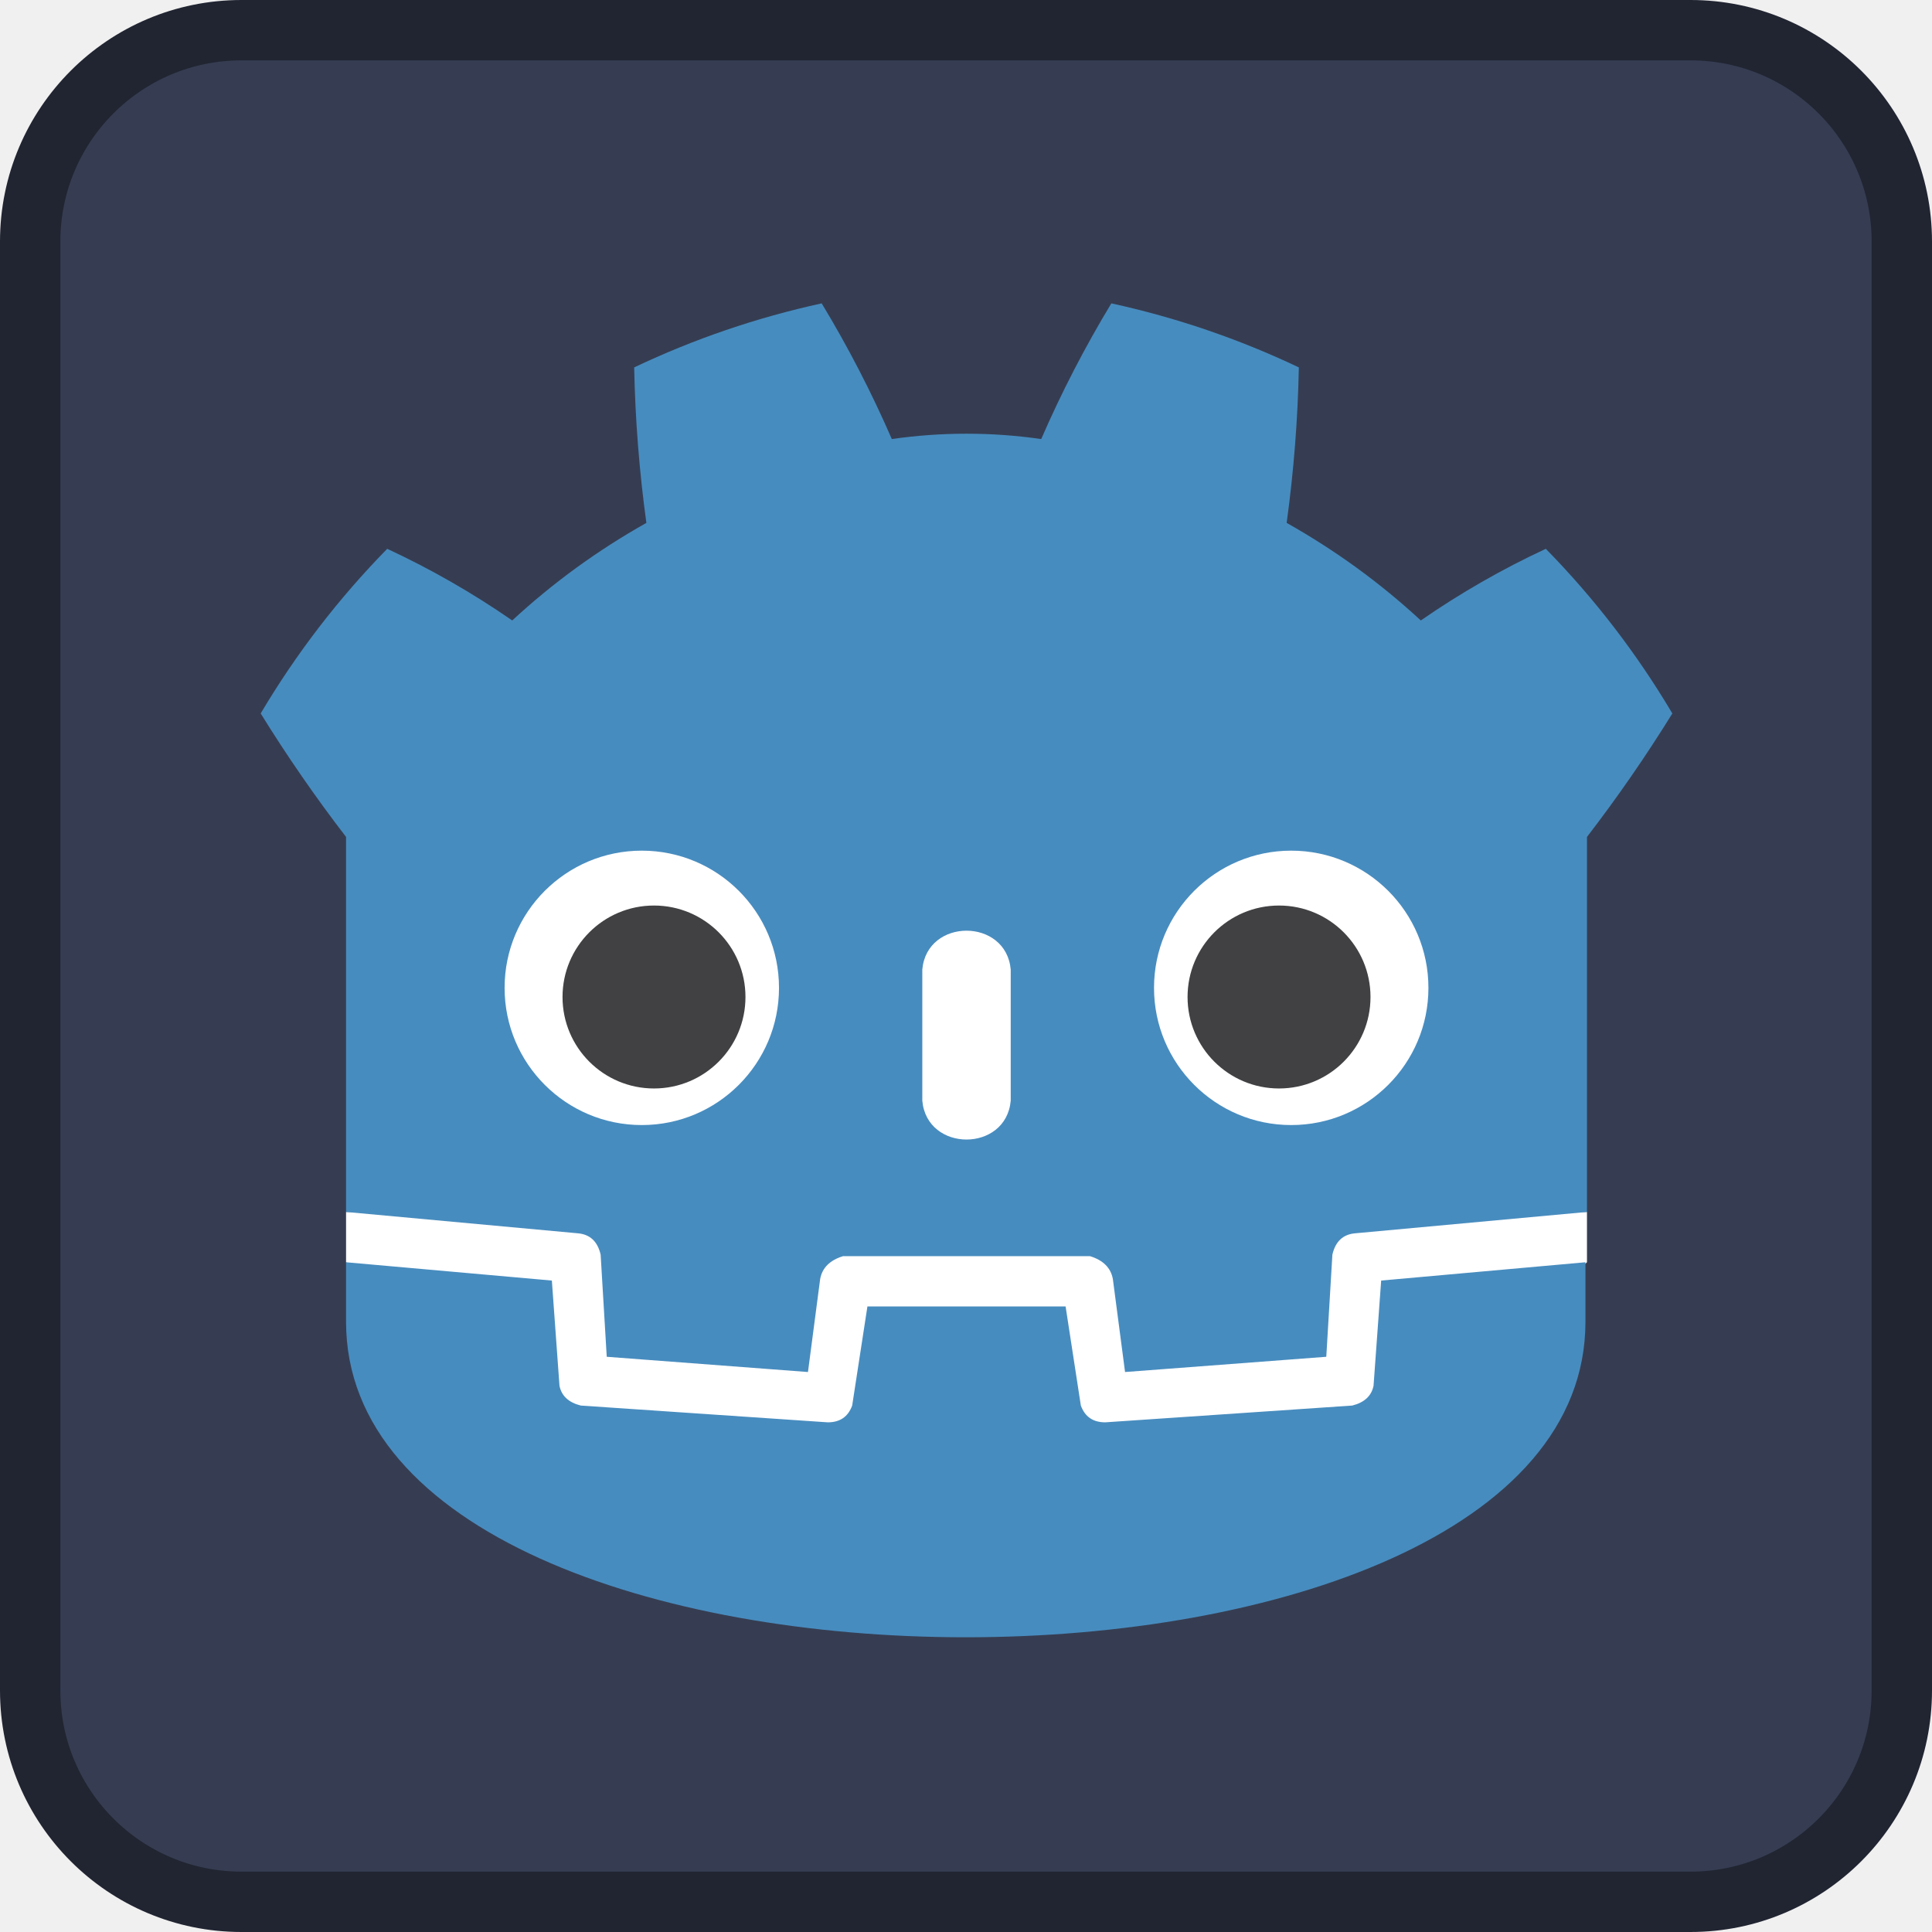
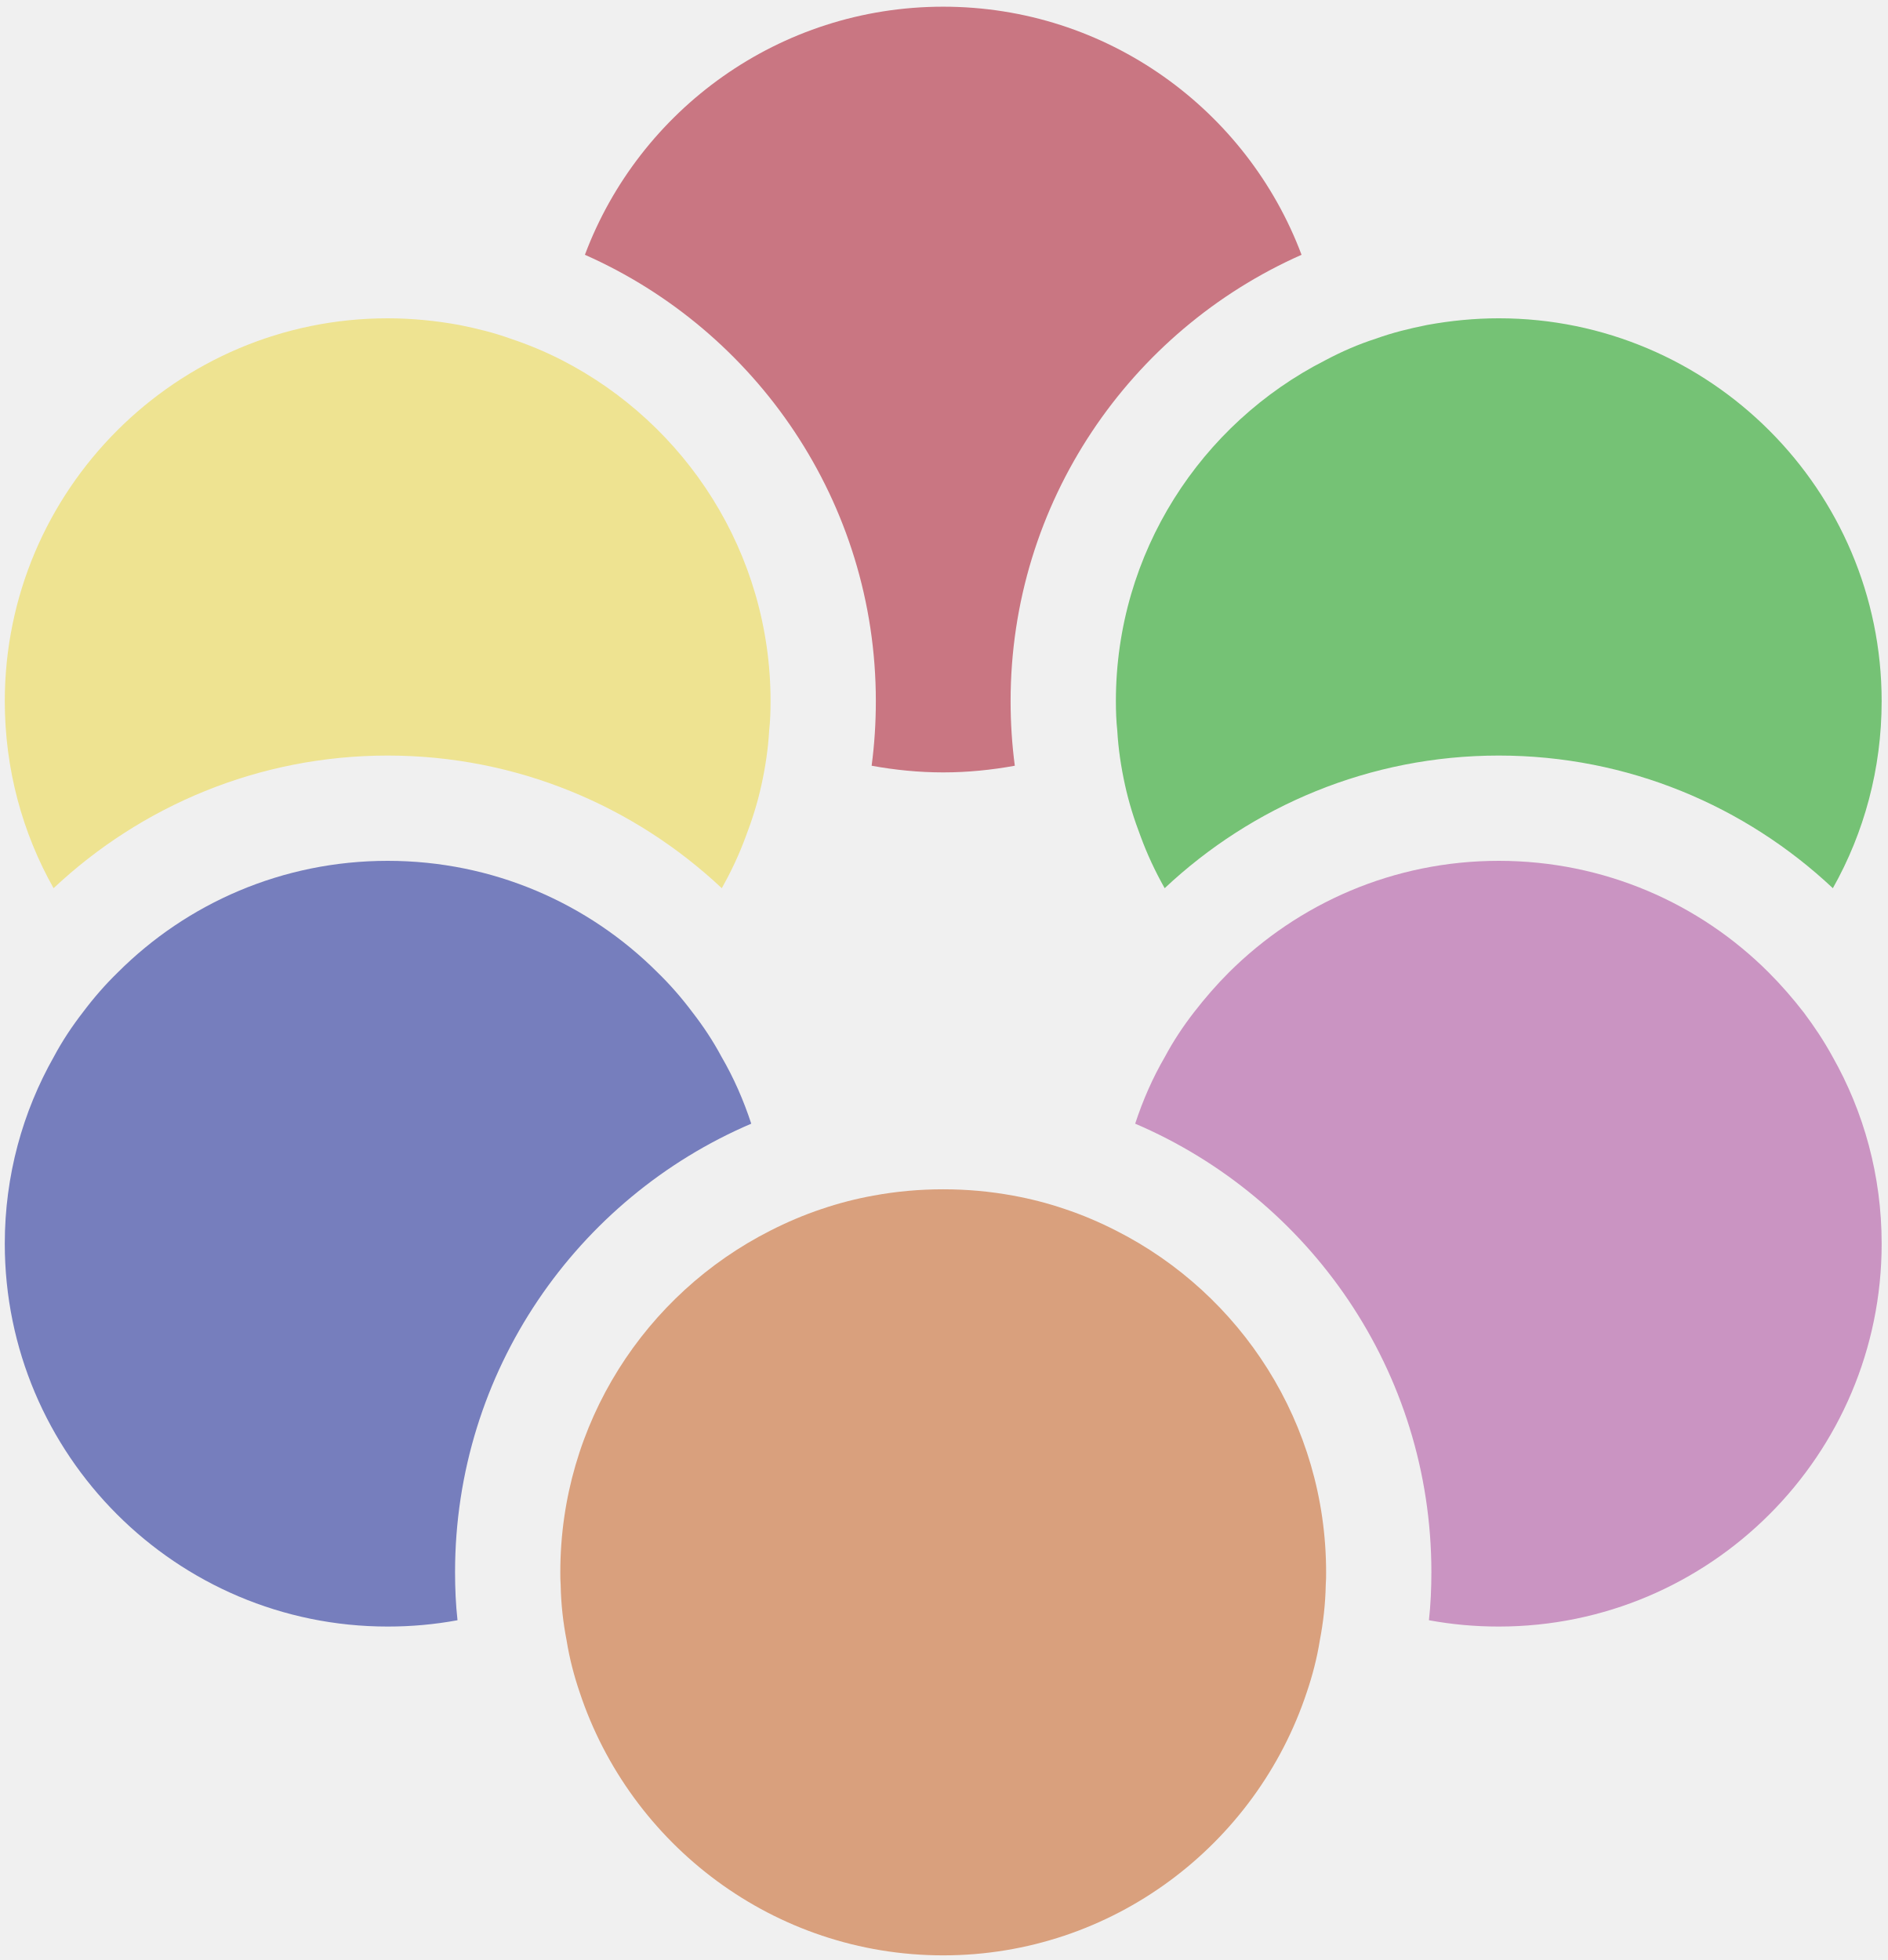
- <svg xmlns="http://www.w3.org/2000/svg" height="128" width="128">
-   <rect x="2" y="2" width="124" height="124" rx="14" fill="#363d52" stroke="#212532" stroke-width="4" />
-   <g transform="scale(.101) translate(122 122)">
-     <g fill="#fff">
-       <path d="M105 673v33q407 354 814 0v-33z" />
-       <path fill="#478cbf" d="m105 673 152 14q12 1 15 14l4 67 132 10 8-61q2-11 15-15h162q13 4 15 15l8 61 132-10 4-67q3-13 15-14l152-14V427q30-39 56-81-35-59-83-108-43 20-82 47-40-37-88-64 7-51 8-102-59-28-123-42-26 43-46 89-49-7-98 0-20-46-46-89-64 14-123 42 1 51 8 102-48 27-88 64-39-27-82-47-48 49-83 108 26 42 56 81zm0 33v39c0 276 813 276 813 0v-39l-134 12-5 69q-2 10-14 13l-162 11q-12 0-16-11l-10-65H447l-10 65q-4 11-16 11l-162-11q-12-3-14-13l-5-69z" />
-       <path d="M483 600c3 34 55 34 58 0v-86c-3-34-55-34-58 0z" />
-       <circle cx="725" cy="526" r="90" />
-       <circle cx="299" cy="526" r="90" />
-     </g>
-     <g fill="#414042">
-       <circle cx="307" cy="532" r="60" />
-       <circle cx="717" cy="532" r="60" />
-     </g>
+ <svg xmlns="http://www.w3.org/2000/svg" version="1.1" id="Layer_1" x="0px" y="0px" viewBox="0 0 2034 2112" style="enable-background:new 0 0 2034 2112;" xml:space="preserve">
+   <style type="text/css">
+ 	.st0{fill:#C97682;}
+ 	.st1{fill:#75C275;}
+ 	.st2{fill:#EEE391;}
+ 	.st3{fill:#CA94C2;}
+ 	.st4{fill:#767EBD;}
+ 	.st5{fill:#D9A07D;}
+ </style>
+   <g>
+     <path class="st0" d="M943.7,755.54c0,23.44-1.51,46.89-4.54,69.58c24.96,4.54,50.67,7.18,77.14,7.18s52.18-2.65,77.14-7.18   c-3.02-22.69-4.54-46.13-4.54-69.58c0-214.4,128.95-399.31,313.48-480.99C1343.76,118.38,1192.89,7.21,1016.3,7.21   S688.83,118.38,630.22,274.55C814.75,356.23,943.7,541.14,943.7,755.54z" />
+     <path class="st1" d="M1202.34,755.54c0,10.59,0.38,21.55,1.51,31.76c1.13,20.04,4.16,39.7,8.32,58.61   c4.16,18.91,9.83,37.06,16.64,54.83c7.18,19.66,15.88,38.19,26.09,56.34c94.16-88.49,220.83-142.93,359.99-142.93   s265.83,54.45,359.98,142.93c33.65-59.75,52.56-128.57,52.56-201.55c0-227.26-184.91-412.55-412.55-412.55   c-26.47,0-52.18,2.65-77.14,7.18c-18.91,3.78-37.44,8.32-55.21,14.75c-18.91,6.05-37.06,13.99-54.83,23.44   C1294.23,456.43,1202.34,595.59,1202.34,755.54z" />
+     <path class="st2" d="M417.71,814.15c139.15,0,265.83,54.45,359.99,142.93c10.21-18.15,18.91-36.68,26.09-56.34   c6.81-17.77,12.48-35.92,16.64-54.83s7.18-38.57,8.32-58.61c1.14-10.21,1.51-21.18,1.51-31.76c0-159.95-91.51-299.11-224.99-367.55   c-17.77-9.07-35.92-16.64-55.21-23.07c-17.77-6.43-36.3-10.97-55.21-14.75c-24.96-4.54-50.67-7.18-77.14-7.18   c-227.64,0-412.55,185.29-412.55,412.55c0,72.98,18.91,141.8,52.56,201.55C151.88,868.6,278.55,814.15,417.71,814.15z" />
+     <path class="st3" d="M1943.49,1090.95c-11.72-15.12-24.2-29.49-37.81-43.11c-74.49-74.49-177.35-120.25-290.79-120.25   s-215.92,45.75-290.79,120.25c-13.24,13.23-25.71,27.6-37.44,42.73c-11.72,15.12-22.31,31.01-31.39,48.02   c-13.23,22.69-23.82,46.89-32.14,72.23c187.55,80.16,319.15,266.59,319.15,483.26c0,17.4-0.75,34.79-2.64,51.8   c24.58,4.54,49.54,6.81,75.25,6.81c227.64,0,412.55-184.91,412.55-412.55c0-73.36-19.29-142.18-52.94-201.55   C1965.42,1121.95,1954.83,1106.07,1943.49,1090.95z" />
+     <path class="st4" d="M809.46,1210.82c-8.32-25.34-18.91-49.54-32.14-72.23c-9.07-17.02-19.66-32.9-31.39-48.02   c-11.34-15.13-23.82-29.5-37.44-42.73C634,973.35,531.15,927.59,417.71,927.59s-216.29,45.75-290.79,120.25   c-13.61,13.23-26.09,27.6-37.44,42.73c-11.72,15.12-22.31,31.01-31.39,48.02c-33.65,59.37-52.94,128.19-52.94,201.55   c0,227.64,184.91,412.55,412.55,412.55c25.71,0,50.67-2.27,75.25-6.81c-1.89-17.02-2.64-34.41-2.64-51.8   C490.31,1477.4,621.9,1290.98,809.46,1210.82z" />
+     <path class="st5" d="M1202.72,1326.15c-17.77-9.07-36.3-17.02-55.59-23.44c-17.77-6.05-36.68-10.97-55.59-14.37   c-24.58-4.54-49.54-6.81-75.25-6.81s-50.67,2.27-75.25,6.81c-18.91,3.4-37.81,8.32-55.59,14.37   c-19.28,6.43-37.81,14.37-55.59,23.44c-134.24,68.06-226.13,207.6-226.13,367.93c0,4.54,0,9.45,0.38,13.99   c0.38,20.42,2.65,40.46,6.43,59.75c3.02,18.91,7.94,37.81,13.99,55.58C679,1987.89,834.04,2107,1016.3,2107   s337.3-119.11,391.75-283.6c6.05-17.77,10.97-36.68,13.99-55.58c3.78-19.66,6.05-39.7,6.43-60.12c0.38-4.54,0.38-9.07,0.38-13.61   C1428.84,1533.75,1336.96,1394.21,1202.72,1326.15z" />
  </g>
</svg>
